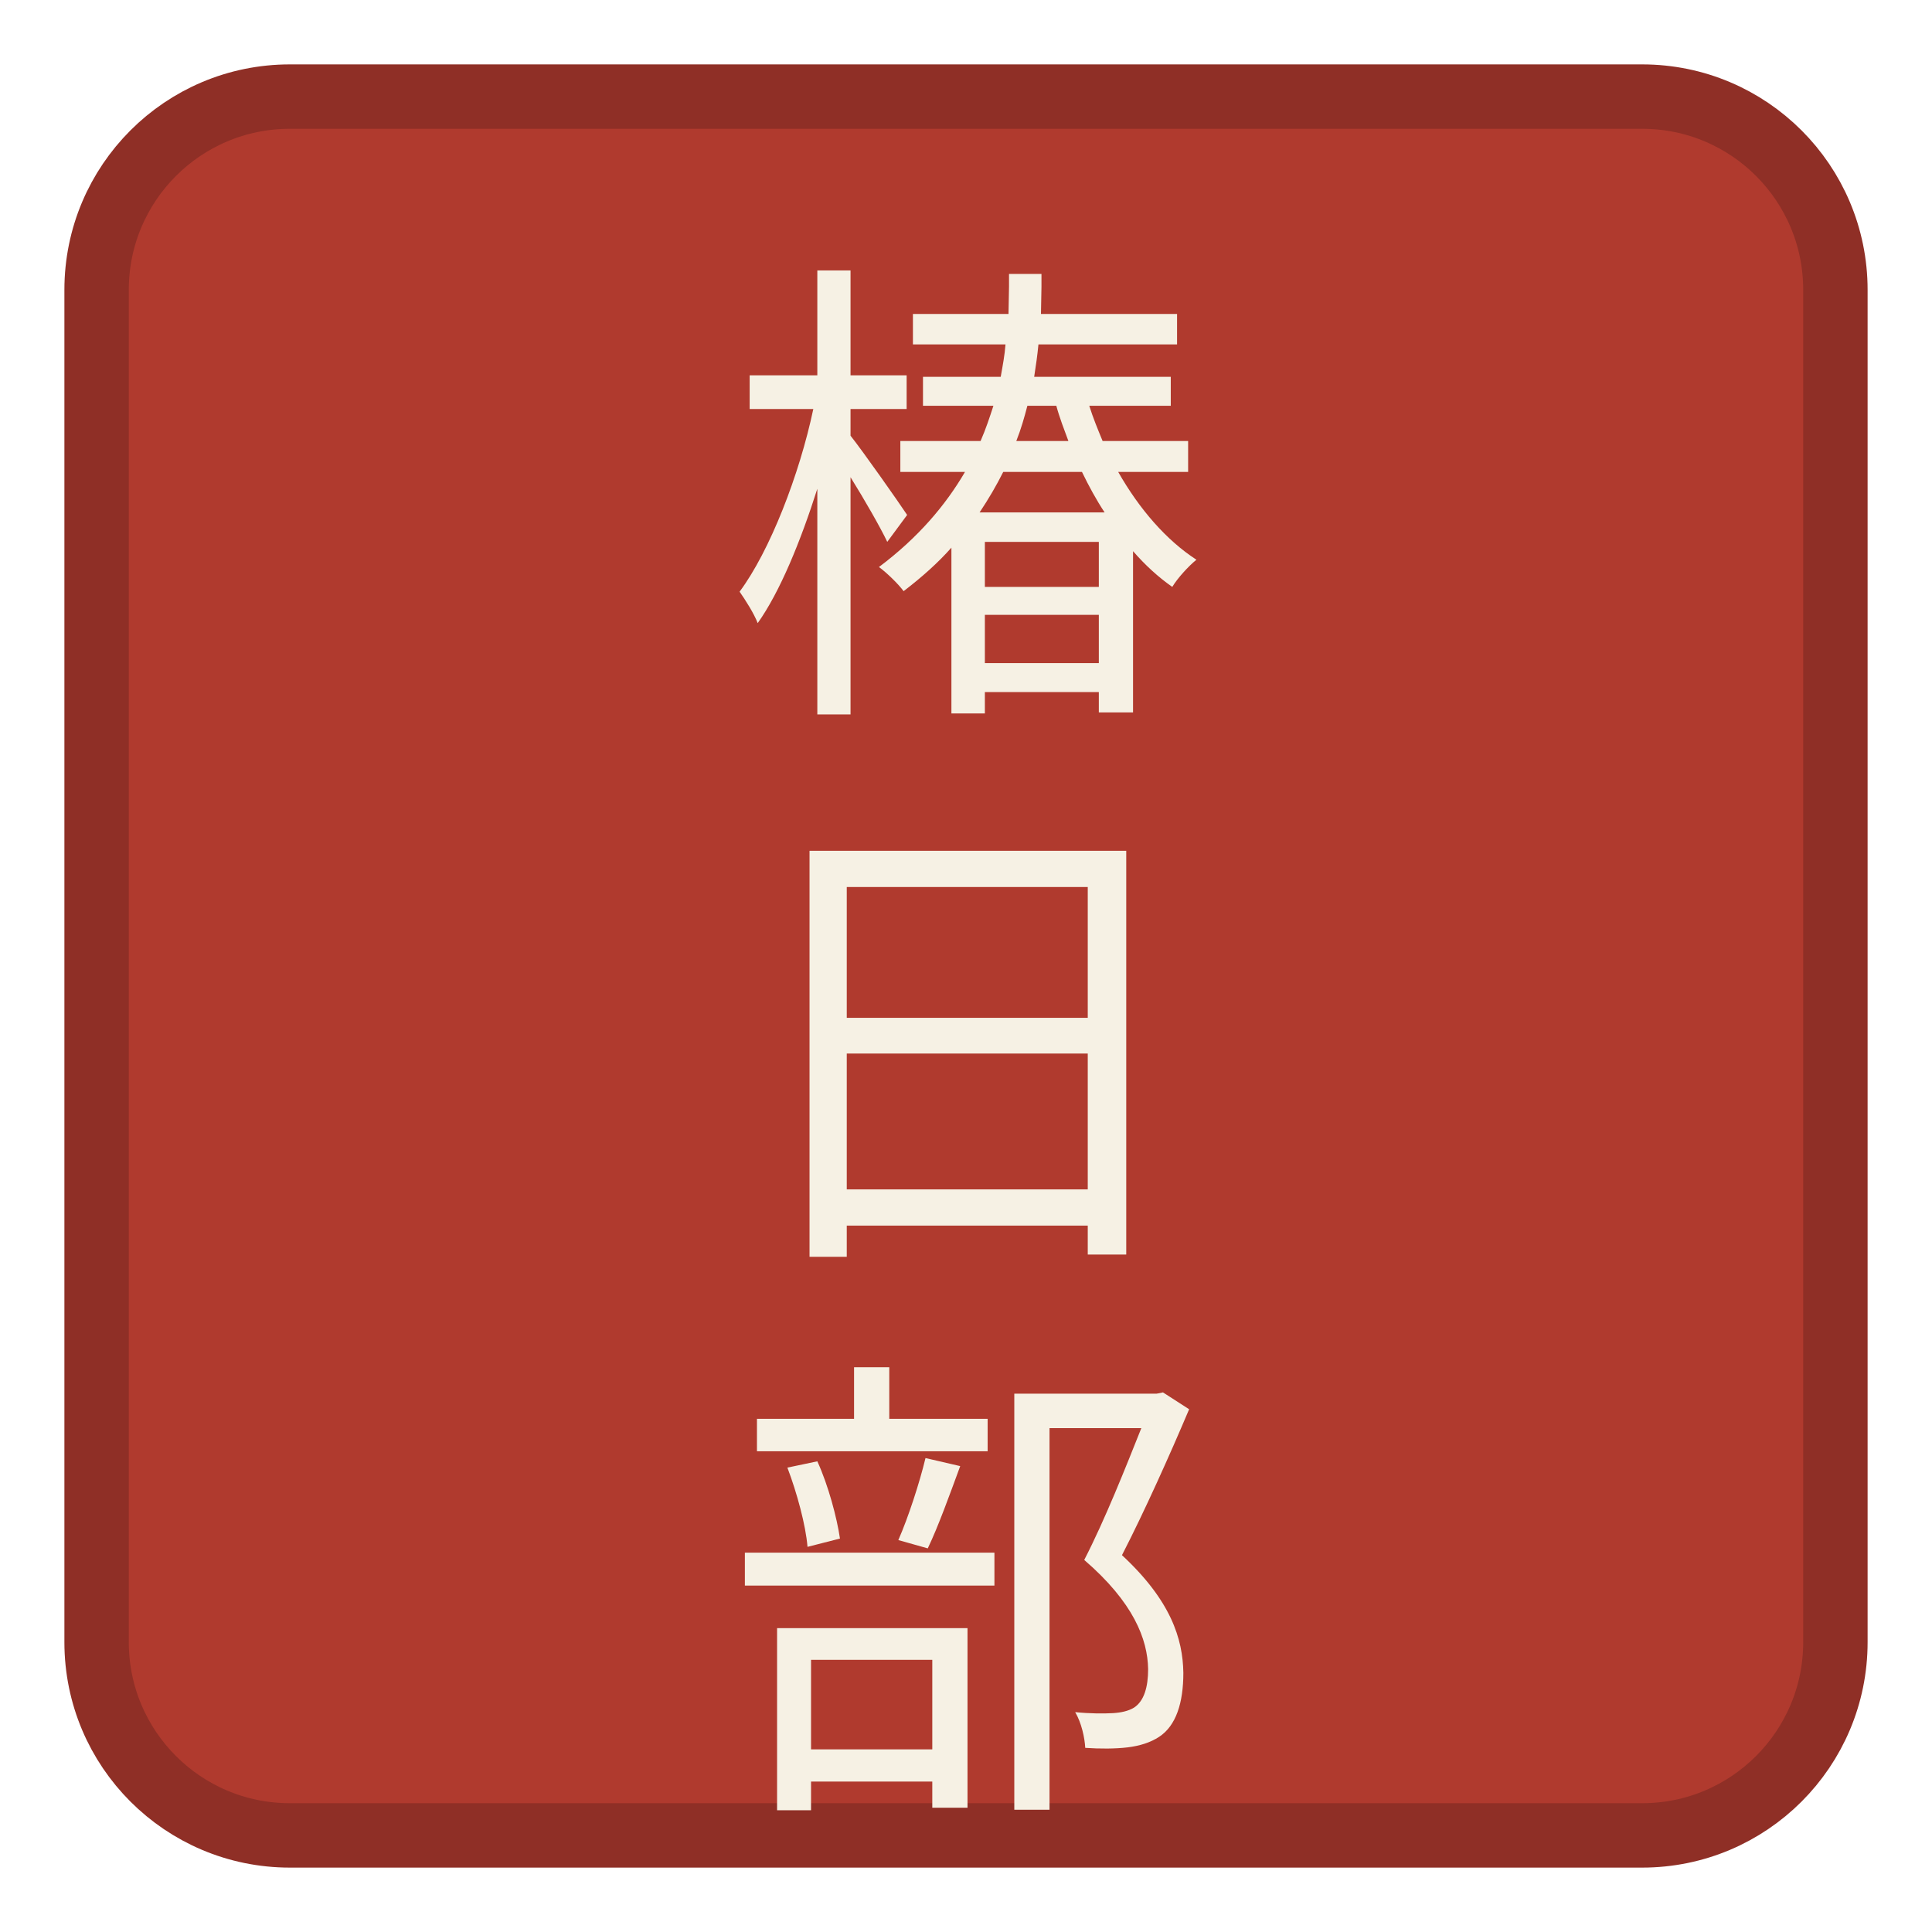
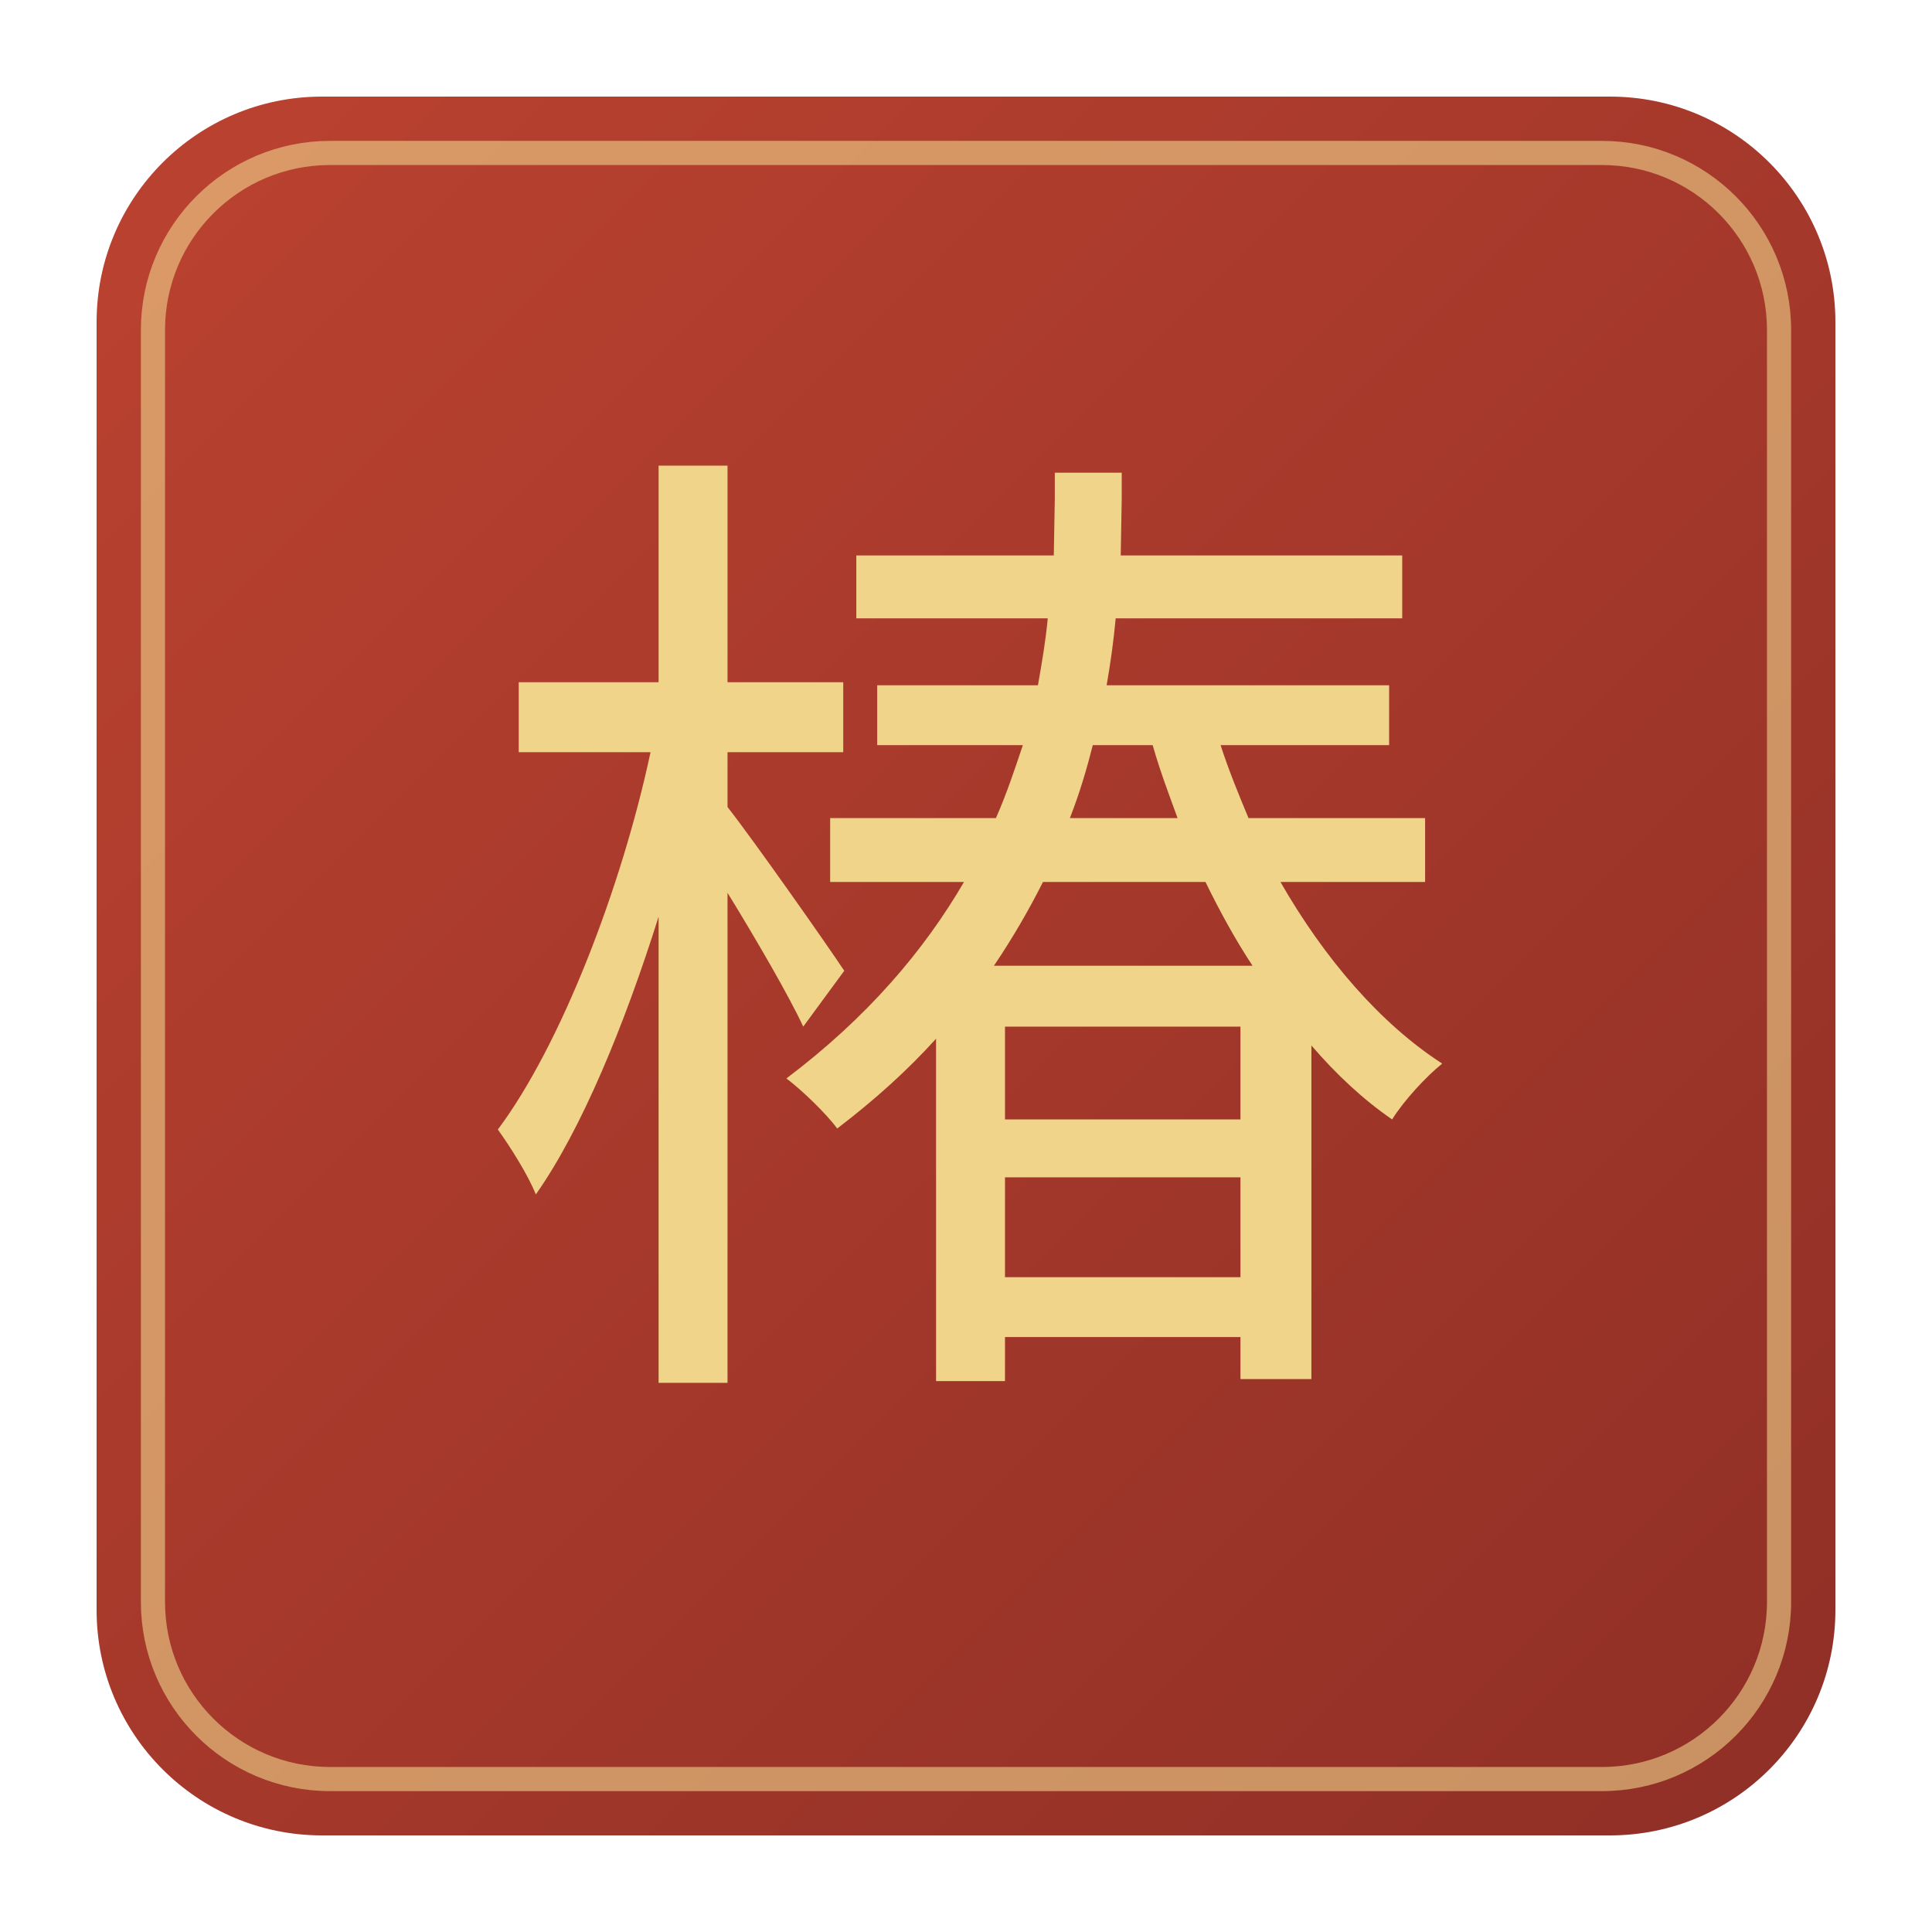
<svg xmlns="http://www.w3.org/2000/svg" viewBox="0 0 120 120">
-   <rect x="6" y="6" width="108" height="108" rx="12" fill="#b03a2e" stroke="#8f2f26" stroke-width="4" />
-   <g fill="#f6f1e4" font-family="Kaiti SC,STKaiti,KaiTi,FangSong,serif" text-anchor="middle">
-     <text x="60" y="42" font-size="30">椿</text>
-     <text x="60" y="76" font-size="30">日</text>
-     <text x="60" y="110" font-size="30">部</text>
-   </g>
+   <defs>
+     <linearGradient id="g" x1="0" y1="0" x2="1" y2="1">
+       <stop offset="0" stop-color="#bb4230" />
+       <stop offset="1" stop-color="#8f2f26" />
+     </linearGradient>
+   </defs>
+   <rect x="6" y="6" width="108" height="108" rx="14" fill="url(#g)" />
+   <rect x="9.5" y="9.5" width="101" height="101" rx="11" fill="none" stroke="#f0d48a" stroke-width="1.5" opacity="0.6" />
+   <text x="60" y="81" text-anchor="middle" font-family="&quot;Ma Shan Zheng&quot;,&quot;STXingkai&quot;,&quot;KaiTi&quot;,&quot;Kaiti SC&quot;,serif" font-size="62" fill="#f0d48a">椿</text>
</svg>
